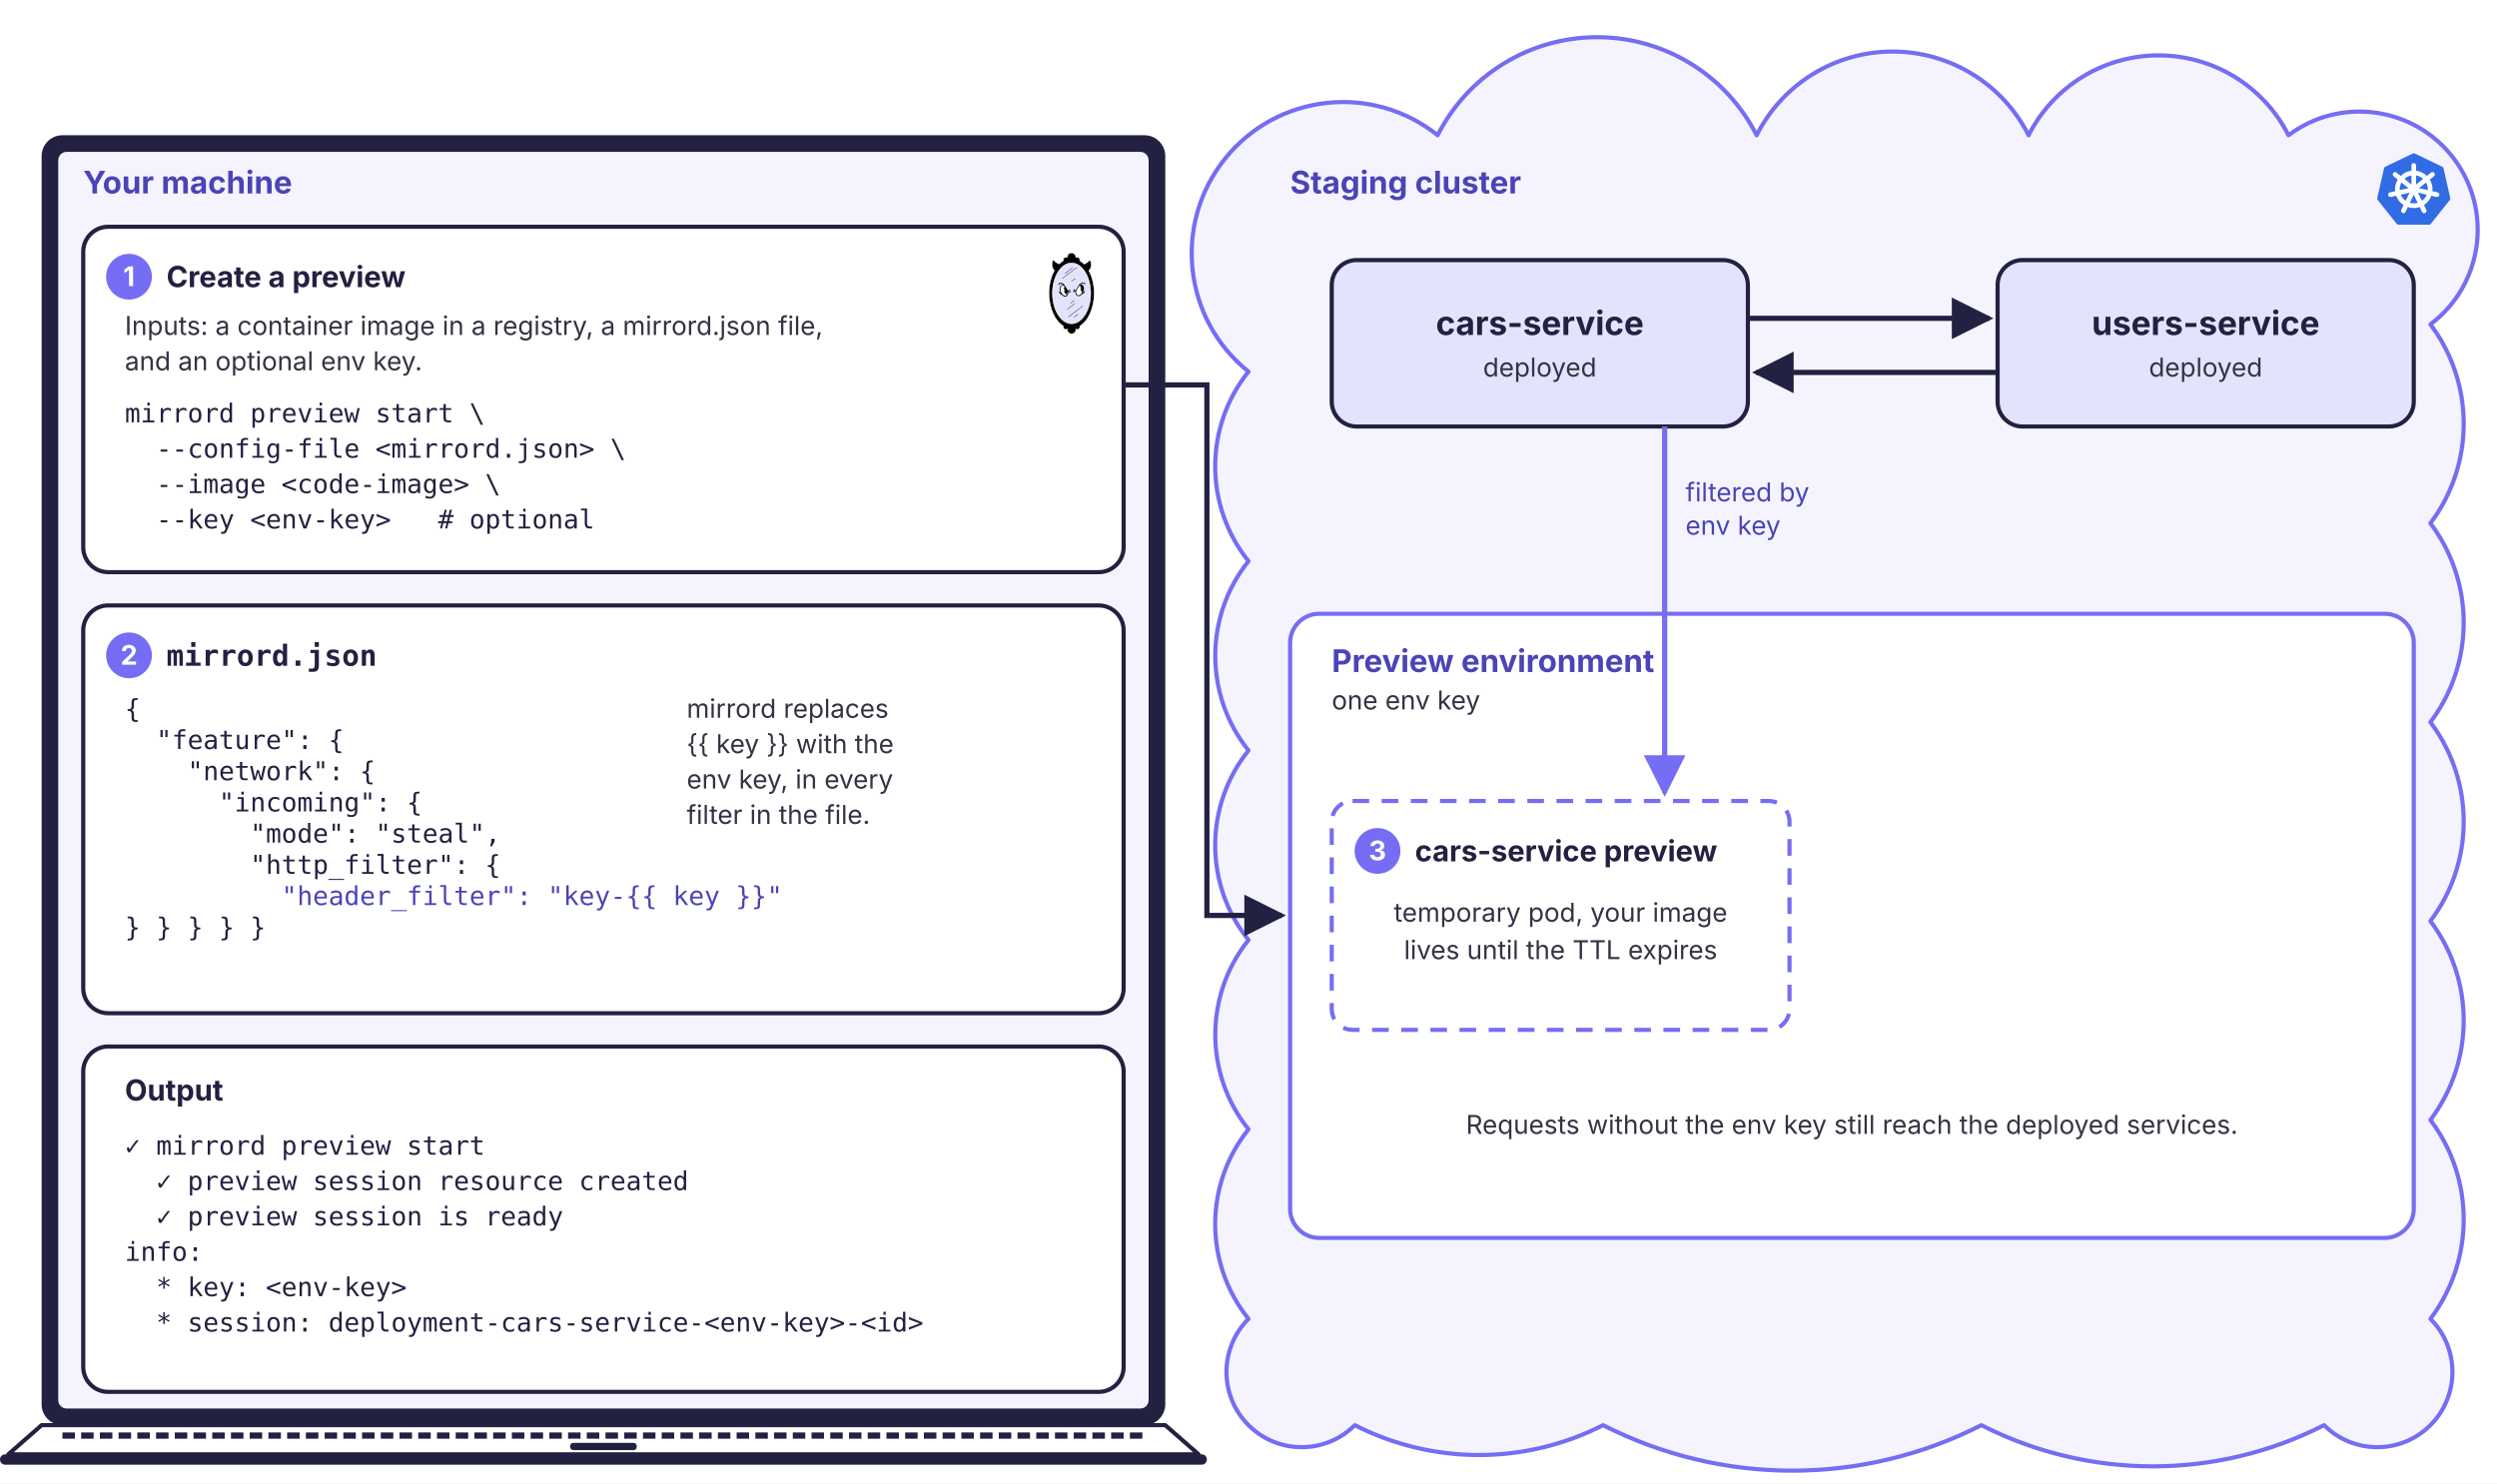
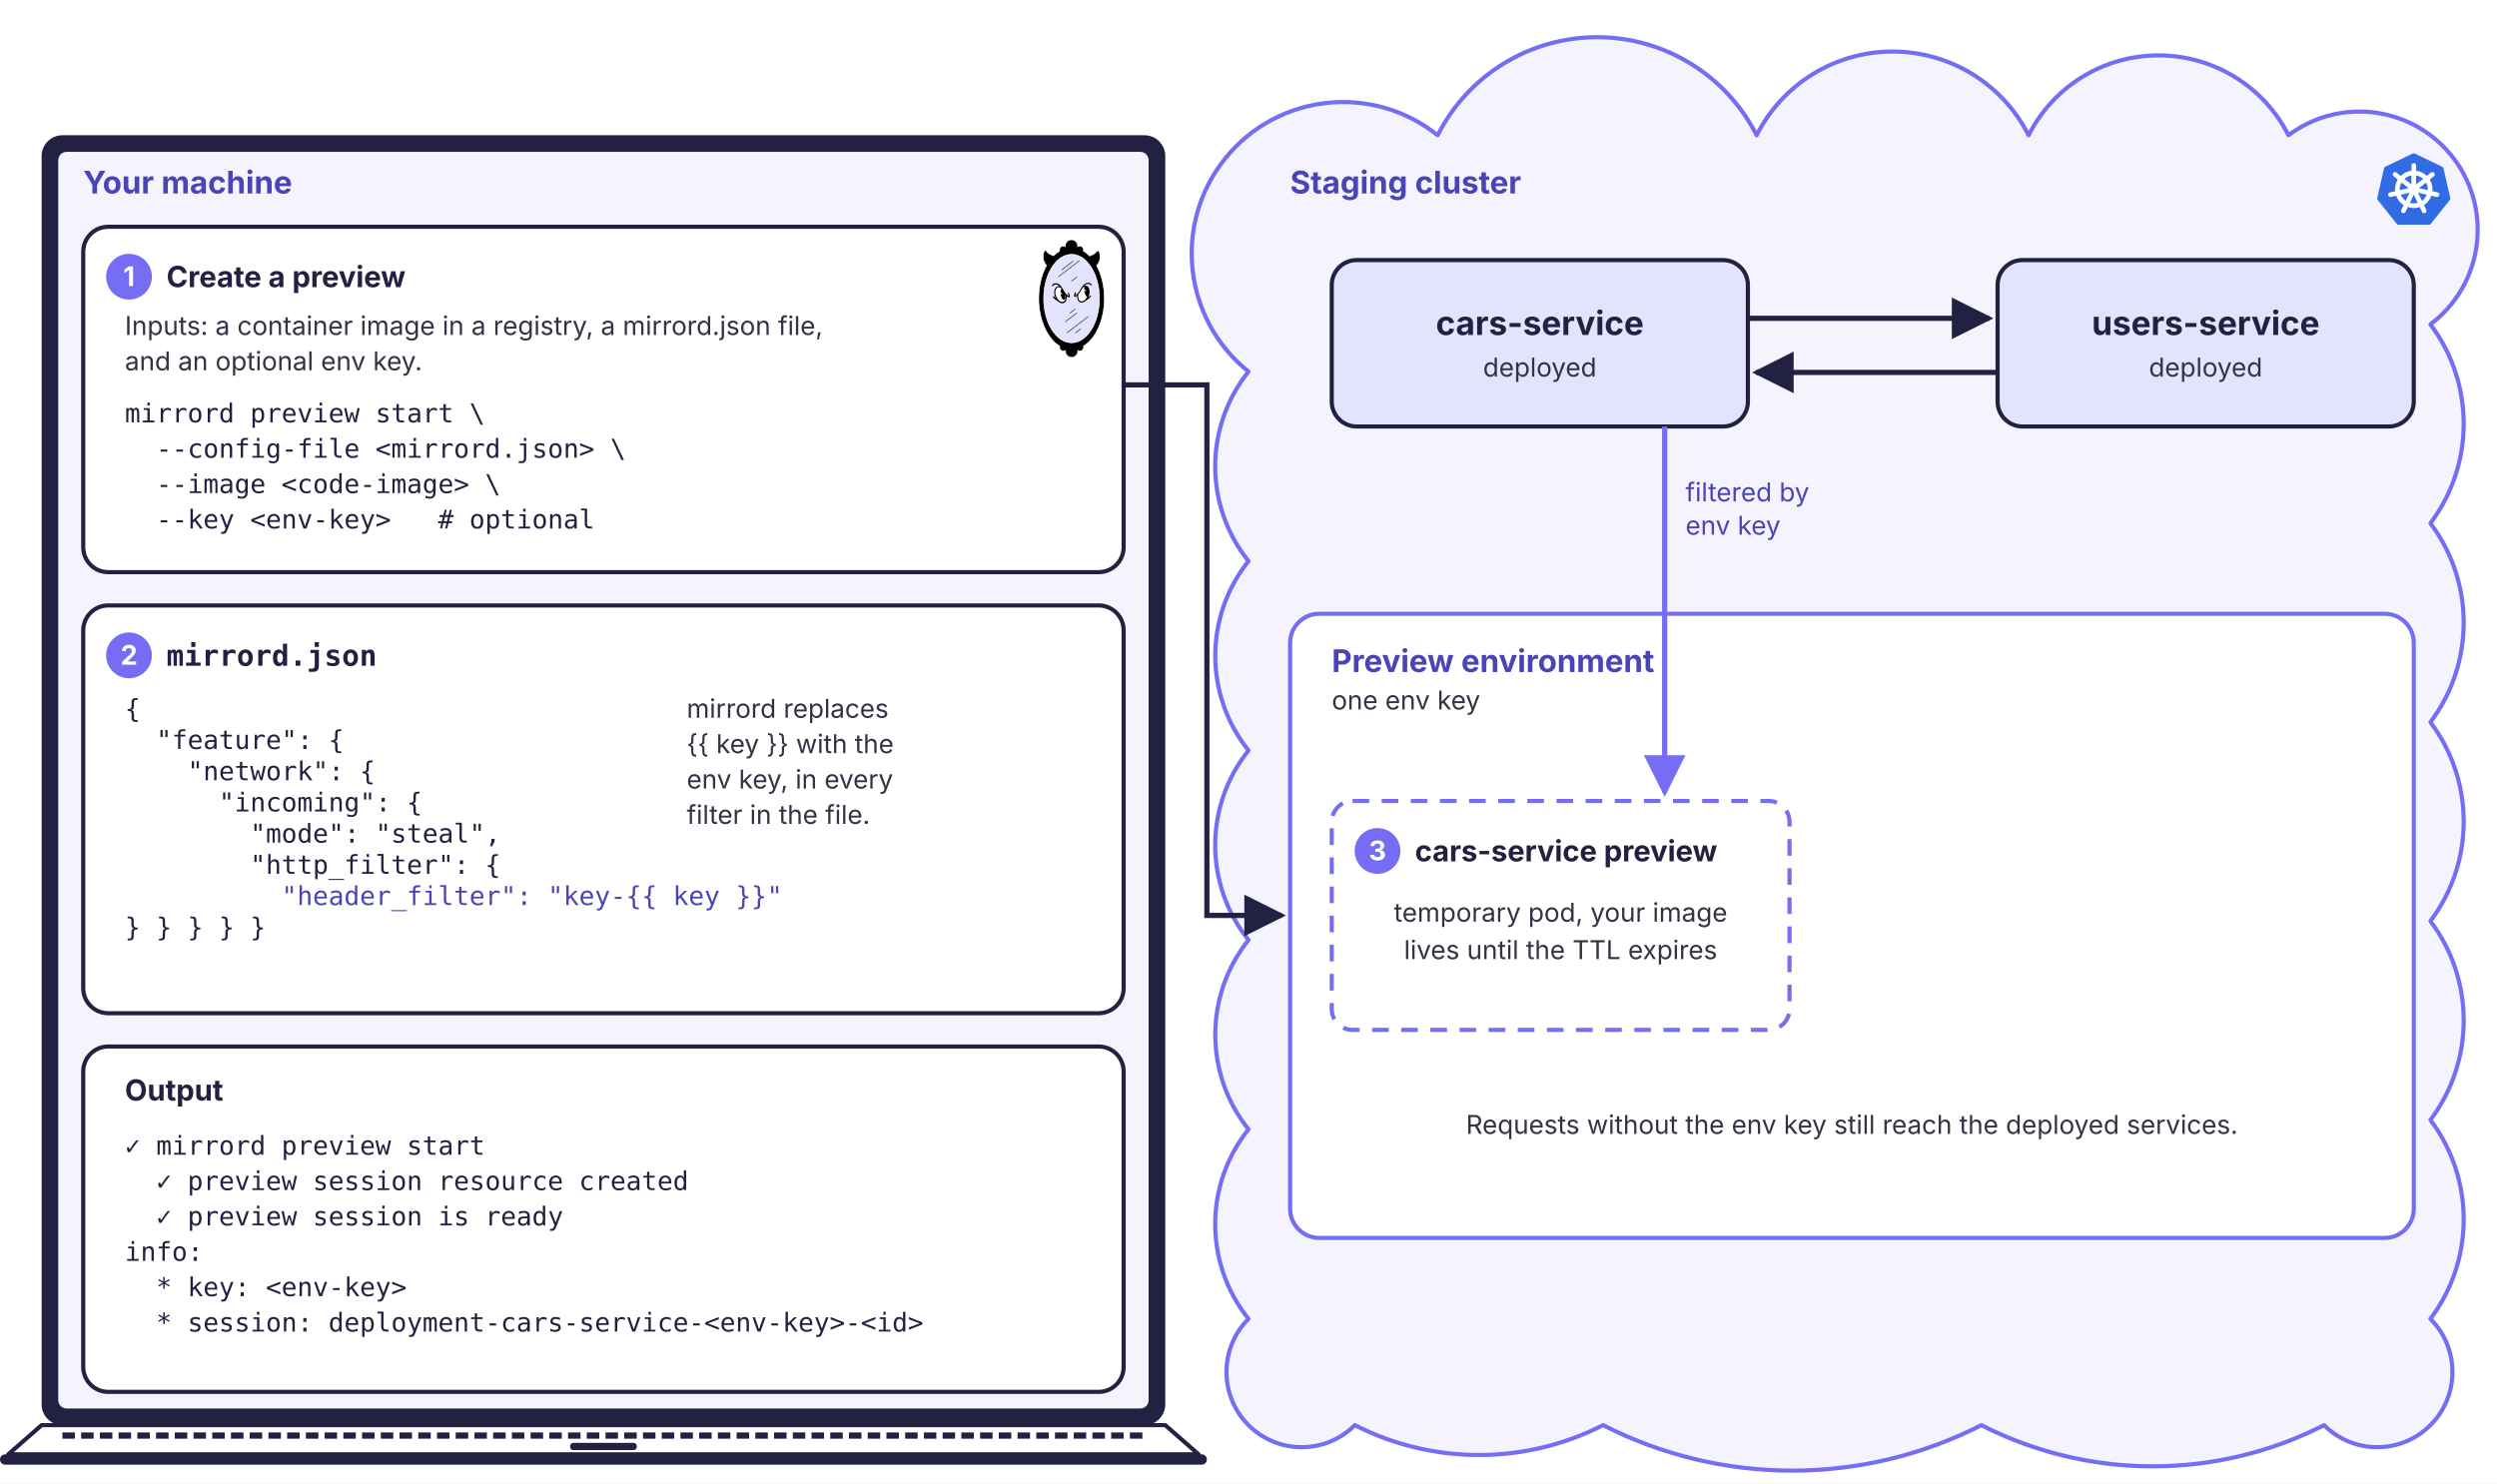
<svg xmlns="http://www.w3.org/2000/svg" viewBox="0 -45 1200 713" width="1200" height="713" font-family="Inter, Helvetica, Arial, sans-serif" role="img" aria-labelledby="t d">
  <defs>
    <marker id="arrow" viewBox="0 0 10 10" refX="9" refY="5" markerWidth="8" markerHeight="8" orient="auto-start-reverse">
      <path d="M0 0 L10 5 L0 10 z" fill="#232141" />
    </marker>
    <marker id="arrow-purple" viewBox="0 0 10 10" refX="9" refY="5" markerWidth="8" markerHeight="8" orient="auto-start-reverse">
      <path d="M0 0 L10 5 L0 10 z" fill="#756DF3" />
    </marker>
    <symbol id="k8s" viewBox="0 0 32 32">
      <polygon points="16.00,1.60 27.73,7.25 30.62,19.94 22.51,30.11 9.49,30.11 1.38,19.94 4.27,7.25" fill="#326CE5" stroke="#326CE5" stroke-width="2" stroke-linejoin="round" />
      <g fill="none" stroke="#ffffff" stroke-width="2" stroke-linecap="round">
        <circle cx="16" cy="16" r="7" />
        <line x1="16.00" y1="13.40" x2="16.00" y2="5.80" />
        <line x1="18.03" y1="14.38" x2="23.97" y2="9.64" />
        <line x1="18.53" y1="16.58" x2="25.94" y2="18.27" />
        <line x1="17.13" y1="18.34" x2="20.43" y2="25.19" />
        <line x1="14.87" y1="18.34" x2="11.57" y2="25.19" />
        <line x1="13.47" y1="16.58" x2="6.06" y2="18.27" />
        <line x1="13.97" y1="14.38" x2="8.03" y2="9.64" />
      </g>
      <circle cx="16" cy="16" r="2.4" fill="#ffffff" />
    </symbol>
    <symbol id="mirrord" viewBox="97 61 391 696">
      <path fill="#ffffff" d="M255.6,387c4.1,19.1-0.9,36.1-12,40.5c-8.2,3.2-17.8,0-26.5-8.2c-0.3-0.6-0.9-0.9-1.5-1.2c0,0,0,0-0.3-0.3 c-5.5-5.6-10.5-13.2-14-22c-4.7-11.5-6.1-23.2-4.4-33.5c1.8-9.4,6.1-16.1,12.8-18.8c5.5-2.3,12.5-1.5,19.3,2.6 c1.5,2.3,2.6,4.4,3.8,6.2c-4.1,2.6-6.4,10.3-6.4,20.3l3.2,1.8l11.1,6.5l-12.5,1.5h-0.9c0.3,1.2,0.3,2.3,0.6,3.5 c3.2,17.9,12,31.1,19,29.7c6.4-1.2,9.6-14.4,7.6-30.2C255.3,386.4,255.6,386.7,255.6,387z" />
      <path fill="#ffffff" d="M384,398.4c-3.2,6.8-7.3,12.3-12,17c0,0,0,0-0.3,0c-0.6,0.3-0.9,0.9-1.2,1.2c-8.7,7.9-18.4,11.5-26.5,8.2 c-11.1-4.7-16-21.4-12-40.5c1.5-1.8,3.2-3.8,4.7-5.6c5-6.5,9-13.2,12.8-20l1.2-2.1c1.2-1.8,2-3.8,3.2-5.6c1.2-2.1,2.6-4.4,4.4-7 c3.5-2.1,6.7-3.2,9.9-3.8c-2,4.7-2.3,10.3-2.3,15.3l3.2,1.8l11.1,6.5l-12.5,1.5h-0.9c0.3,1.2,0.3,2.3,0.6,3.8 C370.5,384.6,377.5,397,384,398.4z" />
      <path fill="#E4E3FD" d="M405,391.7c-1.5-1.2-3.8-0.9-5,0.6c-3.2,4.1-7,7.9-11.1,11.5c1.2-2.3,2.6-5,3.5-7.6 c5.3-12.6,6.7-25.8,4.7-37.3c-2.3-12-8.2-20.6-16.9-24.1c-4.1-1.8-8.8-2.1-13.7-1.2c4.4-4.4,10.2-8.5,17.5-10 c8.2-1.5,16.6,1.5,20.4,7.3c1.2,1.5,3.2,2.1,5,0.9c1.5-1.2,2-3.2,0.9-4.7c-5.5-8.2-16.6-12.3-27.4-10c-11.1,2.1-19.3,9.7-24.2,15.6 c-2,2.3-3.8,5-5.5,7.3c-2,2.9-3.5,5.6-5,8.2c-1.2,2.1-2.3,3.8-3.2,5.6l-1.2,2.1c-3.8,6.5-7.6,13.2-12.3,19.1 c-5.8,7.6-11.7,12.9-18.4,16.7c0.6-5,2-9.7,4.4-14.1c0.9-1.8,0.3-3.8-1.5-4.7c-1.7-0.9-3.8-0.3-4.7,1.5c-2.9,5.6-4.7,11.5-5.3,17.6 c0,0.9-0.3,3.5,1.5,5.6c1.2,1.2,2.3,1.8,4.1,1.8c1.5,0,2.9-0.3,4.4-1.5c2.6-1.5,5.3-3.2,7.9-5.3c-1.7,18.5,5,34.1,17.5,39.3 c2.9,1.2,5.8,1.8,8.8,1.8c8.5,0,17.5-4.4,25.4-12c11.4-6.2,21.6-14.4,29.5-24.7C406.7,395.2,406.4,392.8,405,391.7z M292.1,149.1 c90.1,0,163.6,116.6,163.6,259.6s-73.5,259.6-163.6,259.6c-90.4,0-163.6-116.6-163.6-259.6S201.9,149.1,292.1,149.1z M389.5,517.3 c0.9-0.6,0.9-1.8,0.3-2.3c-0.6-0.9-1.8-0.9-2.3-0.3l-122.5,93.7c-0.9,0.6-0.9,1.8-0.3,2.3c0.3,0.3,0.9,0.6,1.5,0.6 c0.3,0,0.9,0,1.2-0.3L389.5,517.3z M346.9,589c0.9-0.6,0.9-1.8,0.3-2.3c-0.6-0.9-1.8-0.9-2.3-0.3l-31.2,23.2 c-0.9,0.6-0.9,1.8-0.3,2.3c0.3,0.6,0.9,0.9,1.5,0.9c0.3,0,0.6-0.3,0.9-0.3L346.9,589z M338.2,189.1c0.9-0.6,0.9-1.8,0.3-2.3 c-0.6-0.9-1.8-0.9-2.3-0.3l-122.5,93.4c-0.9,0.6-0.9,1.8-0.3,2.3c0.3,0.3,0.9,0.6,1.5,0.6c0.3,0,0.9,0,0.9-0.3L338.2,189.1z M324.4,284.5c0.9-0.6,0.9-1.8,0.3-2.3c-0.6-0.9-1.7-0.9-2.3-0.3l-31.2,22.9c-0.9,0.6-0.9,1.8-0.3,2.3c0.3,0.6,0.9,0.6,1.5,0.6 c0.3,0,0.6,0,0.9-0.3L324.4,284.5z M322.7,495.9c0.9-0.6,0.9-1.8,0.3-2.3c-0.6-0.9-1.8-0.9-2.3-0.3l-66.2,50.8 c-0.9,0.6-0.9,1.8-0.3,2.3c0.3,0.3,0.9,0.6,1.5,0.6c0.3,0,0.6,0,0.9-0.3L322.7,495.9z M314.8,472.4c0.9-0.6,0.9-1.8,0.3-2.3 c-0.6-0.9-1.8-0.9-2.3-0.3L281.6,493c-0.9,0.6-0.9,1.8-0.3,2.3c0.3,0.6,0.9,0.9,1.5,0.9c0.3,0,0.9-0.3,0.9-0.3L314.8,472.4z M302.3,190.5c0.9-0.6,0.9-1.8,0.3-2.3c-0.6-0.9-1.7-0.9-2.3-0.3L234,239c-0.9,0.6-0.9,1.8-0.3,2.3c0.3,0.3,0.9,0.6,1.5,0.6 c0.3,0,0.9,0,1.2-0.3L302.3,190.5z M280.1,399.6c1.8-2.1,1.5-4.7,1.5-5.6c-0.6-6.2-2.3-12.3-5-17.9c-0.9-1.8-2.9-2.3-4.7-1.5 c-1.8,0.9-2.3,2.9-1.5,4.7c2.3,4.4,3.8,9.4,4.4,14.1c-6.4-3.8-12.5-9.4-18.4-16.7c-4.7-6.2-8.8-12.9-12.3-19.1l-1.5-2.3 c-1.2-1.8-2-3.8-3.2-5.6c-1.5-2.3-2.9-5.3-5-8.2c0,0,0,0,0-0.3c-1.5-2.3-3.5-5-5.5-7.3c-5-5.9-13.1-13.2-24.2-15.6 c-10.8-2.1-21.9,2.1-27.4,10c-1.2,1.5-0.6,3.8,0.9,4.7c1.5,1.2,3.8,0.6,4.7-0.9c4.1-5.9,12.5-8.8,20.4-7.3 c7.3,1.5,13.1,5.9,17.5,10c-4.7-0.9-9.3-0.3-13.7,1.2c-8.8,3.5-14.6,12-16.9,24.1c-2,11.5-0.3,24.7,4.7,37.3 c1.2,2.6,2.3,5.3,3.5,7.6c-4.1-3.5-7.9-7.3-11.1-11.5c-1.2-1.5-3.5-1.8-5-0.6c-1.5,1.2-1.8,3.5-0.6,5c8.2,10,18.4,18.5,29.5,24.7 c7.9,7.6,16.9,11.7,25.7,11.7c2.9,0,6.1-0.6,8.8-1.8c12.5-5.3,19-20.6,17.5-39.3c2.6,2.1,5,3.8,7.9,5.3c1.5,0.9,2.9,1.2,4.4,1.2 C277.8,401.4,279.2,400.8,280.1,399.6z" />
      <path d="M439.4,215.2c29.5,54,45.5,122.4,45.5,193.8c0,123.6-49,234.9-122.8,279.2c0.6,2.1,1.2,4.4,1.2,6.8 c0,12.3-10.2,22.6-22.5,22.6c-4.4,0-8.8-1.2-12.3-3.5c0.3,1.2,0.3,2.6,0.3,3.8c0,20.3-16.3,36.7-36.5,36.7s-36.5-16.4-36.5-36.7 c0-1.2,0-2.6,0.3-3.8c-3.5,2.3-7.9,3.5-12.3,3.5c-12.3,0-22.5-10-22.5-22.6c0-2.3,0.3-4.7,1.2-6.8C148.6,643.6,99.3,532.3,99.3,409 c0-71.9,16.3-140.9,46.4-195.3c-1.5-0.9-2.3-2.1-3.5-3.2c-9.9-11.2-15.5-26.4-16.9-42.6c-0.6-11.5,0.9-23.2,5-33.8 c0.6-1.8,2.6-6.8,7.6-7.3c5.3-0.6,8.5,3.8,11.4,7.9c1.2,1.5,2.3,2.9,2.9,3.8c5.5,5.3,12.5,9.7,21.6,13.8c4.4,2.1,9,3.8,13.4,5.3 c11.1-11.2,22.8-20.6,35-27.9c-0.6-2.3-1.2-4.4-1.2-6.8c0-12.3,10.2-22.6,22.5-22.6c4.4,0,8.8,1.2,12.3,3.5c0-1.2-0.3-2.6-0.3-3.8 c0-20.3,16.3-36.7,36.5-36.7c20.1,0,36.5,16.4,36.5,36.7c0,1.2,0,2.6-0.3,3.8c3.5-2.3,7.9-3.5,12.3-3.5c12.5,0,22.5,10.3,22.5,22.6 c0,2.3-0.3,4.7-1.2,6.8c12.5,7.6,24.8,17.3,36.2,29.1c4.7-1.5,9-3.2,13.7-5.3c9-4.1,16-8.5,21.6-13.8c0.9-0.9,2-2.3,2.9-3.8 c2.9-4.1,6.1-8.5,11.4-7.9c5,0.6,7,5.6,7.6,7.3c4.1,10.6,5.5,22.3,4.7,33.8c-1.2,15.9-7,31.4-16.9,42.6 C442.3,212.6,441.1,214,439.4,215.2z M455.7,409c0-143.3-73.5-259.6-163.6-259.6c-90.4,0-163.6,116.6-163.6,259.6 c0,143,73.5,259.6,163.6,259.6C382.5,668.6,455.7,552,455.7,409z" />
      <path fill="#ffffff" d="M292.4,756.6c-21.2,0-38.5-17.4-38.5-38.7c0-0.1,0-0.2,0-0.3c-3,1.3-6.5,2-10,2c-13.5,0-24.5-11-24.5-24.6 c0-2.2,0.2-4.2,0.7-5.9c-36.1-22.2-66.8-60.3-88.9-110.2C109,528.5,97.3,469.7,97.3,409c0-71.5,16.3-140.6,45.8-194.7 c-0.6-0.5-1.1-1-1.5-1.5c-0.3-0.3-0.5-0.6-0.8-0.8l-0.1-0.1c-9.7-10.9-15.9-26.4-17.4-43.7c-0.6-12.5,1.1-24.4,5.1-34.7 c0.8-2.3,3.2-7.9,9.2-8.6c6.5-0.7,10.4,4.7,13.2,8.7c1.1,1.4,2.2,2.8,2.9,3.7c5.3,5,11.9,9.2,20.9,13.3c3.5,1.7,7.6,3.3,12.1,4.8 c10.7-10.7,21.9-19.6,33.2-26.5c-0.5-1.9-0.9-3.7-0.9-5.8c0-13.3,11.2-24.6,24.5-24.6c3.5,0,6.9,0.7,10,2c0-0.1,0-0.2,0-0.3 c0-21.3,17.3-38.7,38.5-38.7c21.2,0,38.5,17.4,38.5,38.7c0,0.1,0,0.2,0,0.3c3-1.3,6.5-2,10-2c13.5,0,24.5,11,24.5,24.6 c0,2.2-0.2,4.2-0.7,5.9c12.2,7.6,23.8,16.9,34.3,27.6c3.7-1.2,7.6-2.7,12.3-4.8c9-4.1,15.7-8.4,21-13.4c0.7-0.7,1.8-2,2.6-3.4 l0.1-0.1c2.8-4,6.7-9.5,13.2-8.8c6,0.7,8.5,6.3,9.3,8.7c4,10.4,5.7,22.4,4.8,34.5c-1.2,16.6-7.5,32.4-17.2,43.5c-0.4,1-1.3,2-2.4,3 c29,53.9,44.9,122.4,44.9,193.3c0,60.9-11.7,119.7-33.9,170.2c-22,49.9-52.6,87.9-88.6,110c0.5,1.9,0.8,3.8,0.8,5.8 c0,13.3-11.2,24.6-24.5,24.6c-3.5,0-6.9-0.7-10-2c0,0.1,0,0.2,0,0.3C330.8,739.2,313.6,756.6,292.4,756.6z M259.4,709.5l-1.2,5 c-0.2,0.9-0.2,2.3-0.2,3.3c0,19.1,15.5,34.7,34.5,34.7s34.5-15.6,34.5-34.7c0-1.1,0-2.4-0.2-3.3l-1.2-5l4.3,2.9 c3.1,2.1,7,3.2,11.1,3.2c11.1,0,20.5-9.4,20.5-20.6c0-2.1-0.5-4.2-1.1-6.2l-0.4-1.5l1.3-0.8c72.9-43.8,121.8-155.3,121.8-277.5 c0-70.8-16.1-139.3-45.3-192.8l-0.9-1.6l1.5-1c1.6-1.1,2.3-2.2,2.4-2.5l0.1-0.4l0.3-0.3c9.3-10.4,15.2-25.5,16.4-41.4 c0.9-11.6-0.7-22.9-4.5-32.9c-0.6-1.7-2.3-5.6-6-6.1c-3.8-0.4-6.3,2.6-9.5,7c-0.9,1.5-2.1,3-3.2,4.1c-5.7,5.4-12.7,9.9-22.2,14.2 c-5.4,2.4-9.7,4-13.9,5.4l-1.2,0.4l-0.9-0.9c-10.9-11.3-23-21-35.8-28.8l-1.5-0.9l0.7-1.6c0.7-1.6,1-3.5,1-6 c0-11.4-9.2-20.6-20.5-20.6c-4.1,0-8.1,1.1-11.1,3.2l-4.3,2.9l1.2-5c0.2-0.9,0.2-2.3,0.2-3.3c0-19.1-15.5-34.7-34.5-34.7 c-19,0-34.5,15.6-34.5,34.7c0,0.5,0.1,1.1,0.1,1.7c0.1,0.7,0.2,1.4,0.2,2.1v3.8l-3.1-2.1c-3.1-2.1-7-3.2-11.1-3.2 c-11.1,0-20.5,9.4-20.5,20.6c0,1.9,0.4,3.6,0.9,5.6l0.5,2.1l-1.3,0.8c-11.8,7.1-23.5,16.4-34.6,27.6l-0.9,0.9l-1.2-0.4 c-5.1-1.7-9.7-3.5-13.6-5.4c-9.5-4.3-16.5-8.8-22.1-14.2l-0.2-0.2l-0.1-0.2c-0.5-0.8-1.7-2.2-2.8-3.6l-0.1-0.1 c-3.1-4.4-5.7-7.5-9.5-7.1c-3.7,0.4-5.4,4.3-5.9,6c-3.8,9.8-5.5,21.2-4.9,33c1.5,16.4,7.3,31.1,16.4,41.3c0.3,0.3,0.6,0.6,0.9,0.9 c0.7,0.8,1.4,1.5,2.2,2l1.6,1l-0.9,1.7c-29.7,53.8-46.1,122.8-46.1,194.3c0,121.9,49.2,233.4,122.4,277.5l1.5,0.9l-0.7,1.6 c-0.7,1.6-1,3.5-1,6c0,11.4,9.2,20.6,20.5,20.6c4.1,0,8.1-1.1,11.1-3.2L259.4,709.5z M292.1,670.6c-91.3,0-165.6-117.3-165.6-261.6 s74.3-261.6,165.6-261.6c91.3,0,165.6,117.3,165.6,261.6S383.4,670.6,292.1,670.6z M292.1,151.4c-89.1,0-161.6,115.5-161.6,257.6 c0,68.8,16.9,133.5,47.7,182.3c30.6,48.5,71,75.2,113.9,75.2c89.1,0,161.6-115.5,161.6-257.6C453.7,267,381.2,151.4,292.1,151.4z" />
      <path d="M344.9,586.3c0.9-0.6,1.7-0.3,2.3,0.3c0.6,0.9,0.3,1.8-0.3,2.3l-31.2,23.2c-0.3,0.3-0.6,0.3-0.9,0.3 c-0.6,0-1.2-0.3-1.5-0.9c-0.6-0.9-0.3-1.8,0.3-2.3L344.9,586.3z" />
      <path d="M372,415.5c4.4-4.4,8.5-10.3,12-17c-6.4-1.8-13.4-13.8-16.3-29.7c-0.3-1.2-0.6-2.3-0.6-3.8h0.9l12.5-1.5l-11.1-6.5 l-3.2-1.8c0-5,0.3-10.6,2.3-15.3c-3.2,0.6-6.7,1.8-9.9,3.8c-1.8,2.3-3.2,5-4.4,7c-1.2,2.1-2.3,3.8-3.2,5.6l-1.2,2.1 c-3.8,6.5-7.9,13.5-12.8,20c-1.5,2.1-3.2,3.8-4.7,5.6c-4.1,19.1,0.9,35.8,12,40.5c8.2,3.2,17.8-0.3,26.5-8.2 C370.8,416.3,371.4,415.8,372,415.5z M410.5,326.8c1.2,1.5,0.9,3.8-0.9,4.7c-1.5,1.2-3.8,0.9-5-0.9c-4.1-5.9-12.5-8.8-20.4-7.3 c-7.3,1.5-13.1,5.9-17.5,10c4.7-0.9,9.3-0.3,13.7,1.2c8.8,3.5,14.9,12,16.9,24.1c2,11.5,0.3,24.7-4.7,37.3 c-1.2,2.6-2.3,5.3-3.5,7.6c4.1-3.5,7.9-7.3,11.1-11.5c1.2-1.5,3.5-1.8,5-0.6c1.5,1.2,1.7,3.5,0.6,5c-8.2,10.3-18.4,18.5-29.5,24.7 c-7.9,7.6-16.9,12-25.4,12c-3.2,0-6.1-0.6-8.8-1.8c-12.5-5.3-19-20.6-17.5-39.3c-2.6,2.1-5.3,3.8-7.9,5.3c-1.5,0.9-3.2,1.5-4.4,1.5 c-1.5,0-2.9-0.6-4.1-1.8c-1.7-2.1-1.5-4.7-1.5-5.6c0.6-6.2,2.3-12,5.3-17.6c0.9-1.8,2.9-2.3,4.7-1.5c1.8,0.9,2.3,2.9,1.5,4.7 c-2.3,4.4-3.8,9.4-4.4,14.1c6.4-3.8,12.5-9.4,18.4-16.7c4.7-6.2,8.8-12.6,12.3-19.1l1.2-2.1c1.2-2.1,2.3-3.8,3.2-5.6 c1.5-2.3,2.9-5.3,5-8.2c1.8-2.3,3.5-5,5.5-7.3c5-5.9,13.4-13.2,24.2-15.6C393.9,314.5,405,318.6,410.5,326.8z" />
      <path d="M324.4,284.5l-31.5,23.2c-0.3,0.3-0.6,0.3-0.9,0.3c-0.6,0-1.2-0.3-1.5-0.6c-0.6-0.9-0.3-1.8,0.3-2.3l31.2-23.2 c0.9-0.6,1.7-0.3,2.3,0.3C325.6,282.7,325.3,283.9,324.4,284.5z" />
      <path d="M312.8,469.5c0.9-0.6,1.8-0.3,2.3,0.3c0.6,0.9,0.3,1.8-0.3,2.3l-31.2,23.2c-0.3,0.3-0.6,0.3-0.9,0.3 c-0.6,0-1.2-0.3-1.5-0.9c-0.6-0.9-0.3-1.8,0.3-2.3L312.8,469.5z" />
      <path d="M387.5,514.7c0.9-0.6,1.8-0.3,2.3,0.3c0.6,0.9,0.3,1.8-0.3,2.3L267,611c-0.3,0.3-0.6,0.3-1.2,0.3c-0.6,0-1.2-0.3-1.5-0.6 c-0.6-0.9-0.6-1.8,0.3-2.3L387.5,514.7z" />
      <path d="M320.7,493c0.9-0.6,1.8-0.3,2.3,0.3c0.6,0.9,0.6,1.8-0.3,2.3l-66.2,51.1c-0.3,0.3-0.6,0.3-0.9,0.3c-0.6,0-1.2-0.3-1.5-0.6 c-0.6-0.9-0.6-1.8,0.3-2.3L320.7,493z" />
      <path d="M300.2,187.9c0.9-0.6,1.7-0.3,2.3,0.3c0.6,0.9,0.6,1.8-0.3,2.3l-65.9,51.1c-0.3,0.3-0.6,0.3-1.2,0.3 c-0.6,0-0.9-0.3-1.5-0.6c-0.6-0.9-0.3-1.8,0.3-2.3L300.2,187.9z" />
      <path d="M213.6,279.8l122.5-93.7c0.6-0.6,1.8-0.3,2.3,0.3c0.6,0.9,0.3,1.8-0.3,2.3l-122.5,93.7c-0.3,0.3-0.6,0.3-0.9,0.3 c-0.6,0-1.2-0.3-1.5-0.6C212.7,281.6,212.7,280.4,213.6,279.8z" />
      <path d="M243.9,427.5c11.1-4.4,16-21.4,12-40.5c-0.3-0.3-0.6-0.6-0.9-0.9c2,15.9-1.2,29.1-7.6,30.2c-7.3,1.5-15.8-12-19-29.7 c-0.3-1.2-0.3-2.3-0.6-3.5h0.9l12.5-1.5l-11.1-6.5l-3.2-1.8c0-10,2.3-17.6,6.4-20.3c-1.2-2.1-2.3-4.1-3.8-6.2 c-7-4.1-13.7-5-19.3-2.6c-6.4,2.6-11.1,9.4-12.8,18.8c-1.8,10-0.3,22,4.4,33.5c3.5,8.8,8.5,16.4,14,22c0,0,0.3,0,0.3,0.3 c0.6,0.3,1.2,0.9,1.5,1.2C225.9,427.2,235.8,430.7,243.9,427.5z M204.9,319.1c11.1,2.1,19.3,9.7,24.2,15.6c2,2.3,3.8,5,5.5,7.3 c0,0,0,0,0,0.3c2,2.9,3.5,5.6,5,8.2c1.2,1.8,2,3.5,3.2,5.6l1.5,2.3c3.8,6.5,7.6,12.9,12.3,19.1c5.8,7.3,11.7,12.9,18.4,16.7 c-0.6-5-2-9.7-4.4-14.1c-0.9-1.8-0.3-3.8,1.5-4.7c1.8-0.9,3.8-0.3,4.7,1.5c2.9,5.6,4.7,11.5,5,17.9c0,0.9,0.3,3.5-1.5,5.6 c-1.2,1.2-2.6,1.8-4.1,1.8c-1.5,0-2.9-0.6-4.4-1.2c-2.6-1.5-5.3-3.2-7.9-5.3c1.7,18.5-5,34.1-17.5,39.3c-2.9,1.2-5.8,1.8-8.8,1.8 c-8.5,0-17.5-4.4-25.7-11.7c-11.4-6.2-21.6-14.7-29.5-24.7c-1.2-1.5-0.9-3.8,0.6-5c1.5-1.2,3.8-0.9,5,0.6c3.2,4.1,7,7.9,11.1,11.5 c-1.2-2.3-2.6-5-3.5-7.6c-5-12.6-6.7-25.8-4.7-37.3c2-12,8.2-20.6,16.9-24.1c4.1-1.8,8.8-2.1,13.7-1.2c-4.4-4.4-10.2-8.8-17.5-10 c-8.2-1.5-16.6,1.5-20.4,7.3c-1.2,1.5-3.2,2.1-4.7,0.9c-1.5-1.2-2-3.2-0.9-4.7C183,320.9,194.1,317.1,204.9,319.1z" />
    </symbol>
  </defs>
  <rect x="0" y="-45" width="1200" height="713" fill="#ffffff" />
  <rect x="20" y="20" width="540" height="620" rx="10" fill="#232141" />
  <rect x="28" y="28" width="524" height="604" rx="4" fill="#F5F4FE" />
  <path d="M20 640 H560 L576 654 H4 Z" fill="#ffffff" stroke="#232141" stroke-width="2" stroke-linejoin="round" />
  <line x1="30" y1="645" x2="550" y2="645" stroke="#232141" stroke-width="3" stroke-dasharray="6 3" />
  <rect x="274" y="648.5" width="32" height="3.5" rx="1.5" fill="#232141" />
  <rect x="0" y="654" width="580" height="5" rx="2.5" fill="#232141" />
  <text x="40" y="48" font-size="15" font-weight="700" fill="#4a44b8">Your machine</text>
  <rect x="40" y="64" width="500" height="166" rx="12" fill="#ffffff" stroke="#232141" stroke-width="2" />
-   <use href="#mirrord" x="504" y="76" width="22" height="40" />
+   <use href="#mirrord" x="499.0" y="70.0" width="32.0" height="57.0" />
  <circle cx="62" cy="88" r="11" fill="#756DF3" />
  <text x="62" y="92.5" font-size="13" font-weight="700" fill="#ffffff" text-anchor="middle">1</text>
  <text x="80" y="93" font-size="14" font-weight="700" fill="#232141">Create a preview</text>
  <text x="60" y="116" font-size="12.5" fill="#333344" xml:space="preserve">Inputs: a container image in a registry, a mirrord.json file,</text>
  <text x="60" y="133" font-size="12.5" fill="#333344" xml:space="preserve">and an optional env key.</text>
  <text x="60" y="158" font-size="12.5" font-family="Menlo, Consolas, monospace" fill="#232141" xml:space="preserve">mirrord preview start \</text>
  <text x="60" y="175" font-size="12.5" font-family="Menlo, Consolas, monospace" fill="#232141" xml:space="preserve">  --config-file &lt;mirrord.json&gt; \</text>
  <text x="60" y="192" font-size="12.5" font-family="Menlo, Consolas, monospace" fill="#232141" xml:space="preserve">  --image &lt;code-image&gt; \</text>
  <text x="60" y="209" font-size="12.5" font-family="Menlo, Consolas, monospace" fill="#232141" xml:space="preserve">  --key &lt;env-key&gt;   # optional</text>
  <rect x="40" y="246" width="500" height="196" rx="12" fill="#ffffff" stroke="#232141" stroke-width="2" />
  <circle cx="62" cy="270" r="11" fill="#756DF3" />
  <text x="62" y="274.5" font-size="13" font-weight="700" fill="#ffffff" text-anchor="middle">2</text>
  <text x="80" y="275" font-size="14" font-weight="700" fill="#232141" font-family="Menlo, Consolas, monospace">mirrord.json</text>
  <text x="60" y="300" font-size="12.5" font-family="Menlo, Consolas, monospace" fill="#232141" xml:space="preserve">{</text>
  <text x="60" y="315" font-size="12.5" font-family="Menlo, Consolas, monospace" fill="#232141" xml:space="preserve">  "feature": {</text>
  <text x="60" y="330" font-size="12.5" font-family="Menlo, Consolas, monospace" fill="#232141" xml:space="preserve">    "network": {</text>
  <text x="60" y="345" font-size="12.5" font-family="Menlo, Consolas, monospace" fill="#232141" xml:space="preserve">      "incoming": {</text>
  <text x="60" y="360" font-size="12.5" font-family="Menlo, Consolas, monospace" fill="#232141" xml:space="preserve">        "mode": "steal",</text>
  <text x="60" y="375" font-size="12.5" font-family="Menlo, Consolas, monospace" fill="#232141" xml:space="preserve">        "http_filter": {</text>
  <text x="60" y="390" font-size="12.5" font-family="Menlo, Consolas, monospace" fill="#4a44b8" xml:space="preserve">          "header_filter": "key-{{ key }}"</text>
  <text x="60" y="405" font-size="12.5" font-family="Menlo, Consolas, monospace" fill="#232141" xml:space="preserve">} } } } }</text>
  <text x="330" y="300" font-size="12.5" fill="#333344" xml:space="preserve">mirrord replaces</text>
  <text x="330" y="317" font-size="12.5" fill="#333344" xml:space="preserve">{{ key }} with the</text>
  <text x="330" y="334" font-size="12.5" fill="#333344" xml:space="preserve">env key, in every</text>
  <text x="330" y="351" font-size="12.5" fill="#333344" xml:space="preserve">filter in the file.</text>
  <rect x="40" y="458" width="500" height="166" rx="12" fill="#ffffff" stroke="#232141" stroke-width="2" />
  <text x="60" y="484" font-size="14" font-weight="700" fill="#232141">Output</text>
  <text x="60" y="510" font-size="12.5" font-family="Menlo, Consolas, monospace" fill="#232141" xml:space="preserve">✓ mirrord preview start</text>
  <text x="60" y="527" font-size="12.5" font-family="Menlo, Consolas, monospace" fill="#232141" xml:space="preserve">  ✓ preview session resource created</text>
  <text x="60" y="544" font-size="12.5" font-family="Menlo, Consolas, monospace" fill="#232141" xml:space="preserve">  ✓ preview session is ready</text>
  <text x="60" y="561" font-size="12.5" font-family="Menlo, Consolas, monospace" fill="#232141" xml:space="preserve">info:</text>
  <text x="60" y="578" font-size="12.5" font-family="Menlo, Consolas, monospace" fill="#232141" xml:space="preserve">  * key: &lt;env-key&gt;</text>
  <text x="60" y="595" font-size="12.5" font-family="Menlo, Consolas, monospace" fill="#232141" xml:space="preserve">  * session: deployment-cars-service-&lt;env-key&gt;-&lt;id&gt;</text>
  <path d="M600.0 588.9 A72.8 72.8 0 0 1 600.0 497.8 A72.8 72.8 0 0 1 600.0 406.8 A72.8 72.8 0 0 1 600.0 315.7 A72.8 72.8 0 0 1 600.0 224.7 A72.8 72.8 0 0 1 600.0 133.6 A72.7 72.7 0 0 1 690.9 20.0 A85.9 85.9 0 0 1 844.2 20.0 A73.2 73.2 0 0 1 974.9 20.0 A70.0 70.0 0 0 1 1099.8 20.0 A56.8 56.8 0 0 1 1168.0 110.9 A79.4 79.4 0 0 1 1168.0 206.5 A79.4 79.4 0 0 1 1168.0 302.1 A79.4 79.4 0 0 1 1168.0 397.7 A79.4 79.4 0 0 1 1168.0 493.3 A79.4 79.4 0 0 1 1168.0 588.9 A36.1 36.1 0 0 1 1116.9 640.0 A181.2 181.2 0 0 1 952.2 640.0 A199.9 199.9 0 0 1 770.4 640.0 A131.2 131.2 0 0 1 651.1 640.0 A36.1 36.1 0 0 1 600.0 588.9 Z" fill="#F5F4FE" stroke="#756DF3" stroke-width="2" stroke-linejoin="round" />
  <text x="620" y="48" font-size="15" font-weight="700" fill="#4a44b8">Staging cluster</text>
  <rect x="640" y="80" width="200" height="80" rx="12" fill="#E4E3FD" stroke="#232141" stroke-width="2" />
  <text x="740" y="116" font-size="16" font-weight="700" fill="#232141" text-anchor="middle">cars-service</text>
  <text x="740" y="136" font-size="12.5" fill="#333344" text-anchor="middle">deployed</text>
  <rect x="960" y="80" width="200" height="80" rx="12" fill="#E4E3FD" stroke="#232141" stroke-width="2" />
  <text x="1060" y="116" font-size="16" font-weight="700" fill="#232141" text-anchor="middle">users-service</text>
  <text x="1060" y="136" font-size="12.5" fill="#333344" text-anchor="middle">deployed</text>
  <line x1="840" y1="108" x2="956" y2="108" stroke="#232141" stroke-width="2.5" marker-end="url(#arrow)" />
  <line x1="960" y1="134" x2="844" y2="134" stroke="#232141" stroke-width="2.5" marker-end="url(#arrow)" />
  <rect x="620" y="250" width="540" height="300" rx="14" fill="#ffffff" stroke="#756DF3" stroke-width="2" />
  <text x="640" y="278" font-size="15" font-weight="700" fill="#4a44b8">Preview environment</text>
  <text x="640" y="296" font-size="12.5" fill="#333344">one env key</text>
  <line x1="800" y1="160" x2="800" y2="336" stroke="#756DF3" stroke-width="2.5" marker-end="url(#arrow-purple)" />
  <text x="810" y="196" font-size="12.5" fill="#4a44b8" text-anchor="start">filtered by</text>
  <text x="810" y="212" font-size="12.5" fill="#4a44b8" text-anchor="start">env key</text>
  <rect x="640" y="340" width="220" height="110" rx="10" fill="#ffffff" stroke="#756DF3" stroke-width="2" stroke-dasharray="8 6" />
  <circle cx="662" cy="364" r="11" fill="#756DF3" />
  <text x="662" y="368.5" font-size="13" font-weight="700" fill="#ffffff" text-anchor="middle">3</text>
  <text x="680" y="369" font-size="14" font-weight="700" fill="#232141">cars-service preview</text>
  <text x="750" y="398" font-size="12.5" fill="#333344" text-anchor="middle">temporary pod, your image</text>
  <text x="750" y="416" font-size="12.5" fill="#333344" text-anchor="middle">lives until the TTL expires</text>
  <text x="890" y="500" font-size="12.5" fill="#333344" text-anchor="middle">Requests without the env key still reach the deployed services.</text>
  <polyline points="540,140 580,140 580,395 616,395" fill="none" stroke="#232141" stroke-width="2.5" marker-end="url(#arrow)" />
  <use href="#k8s" x="1142" y="28" width="36" height="36" />
</svg>
